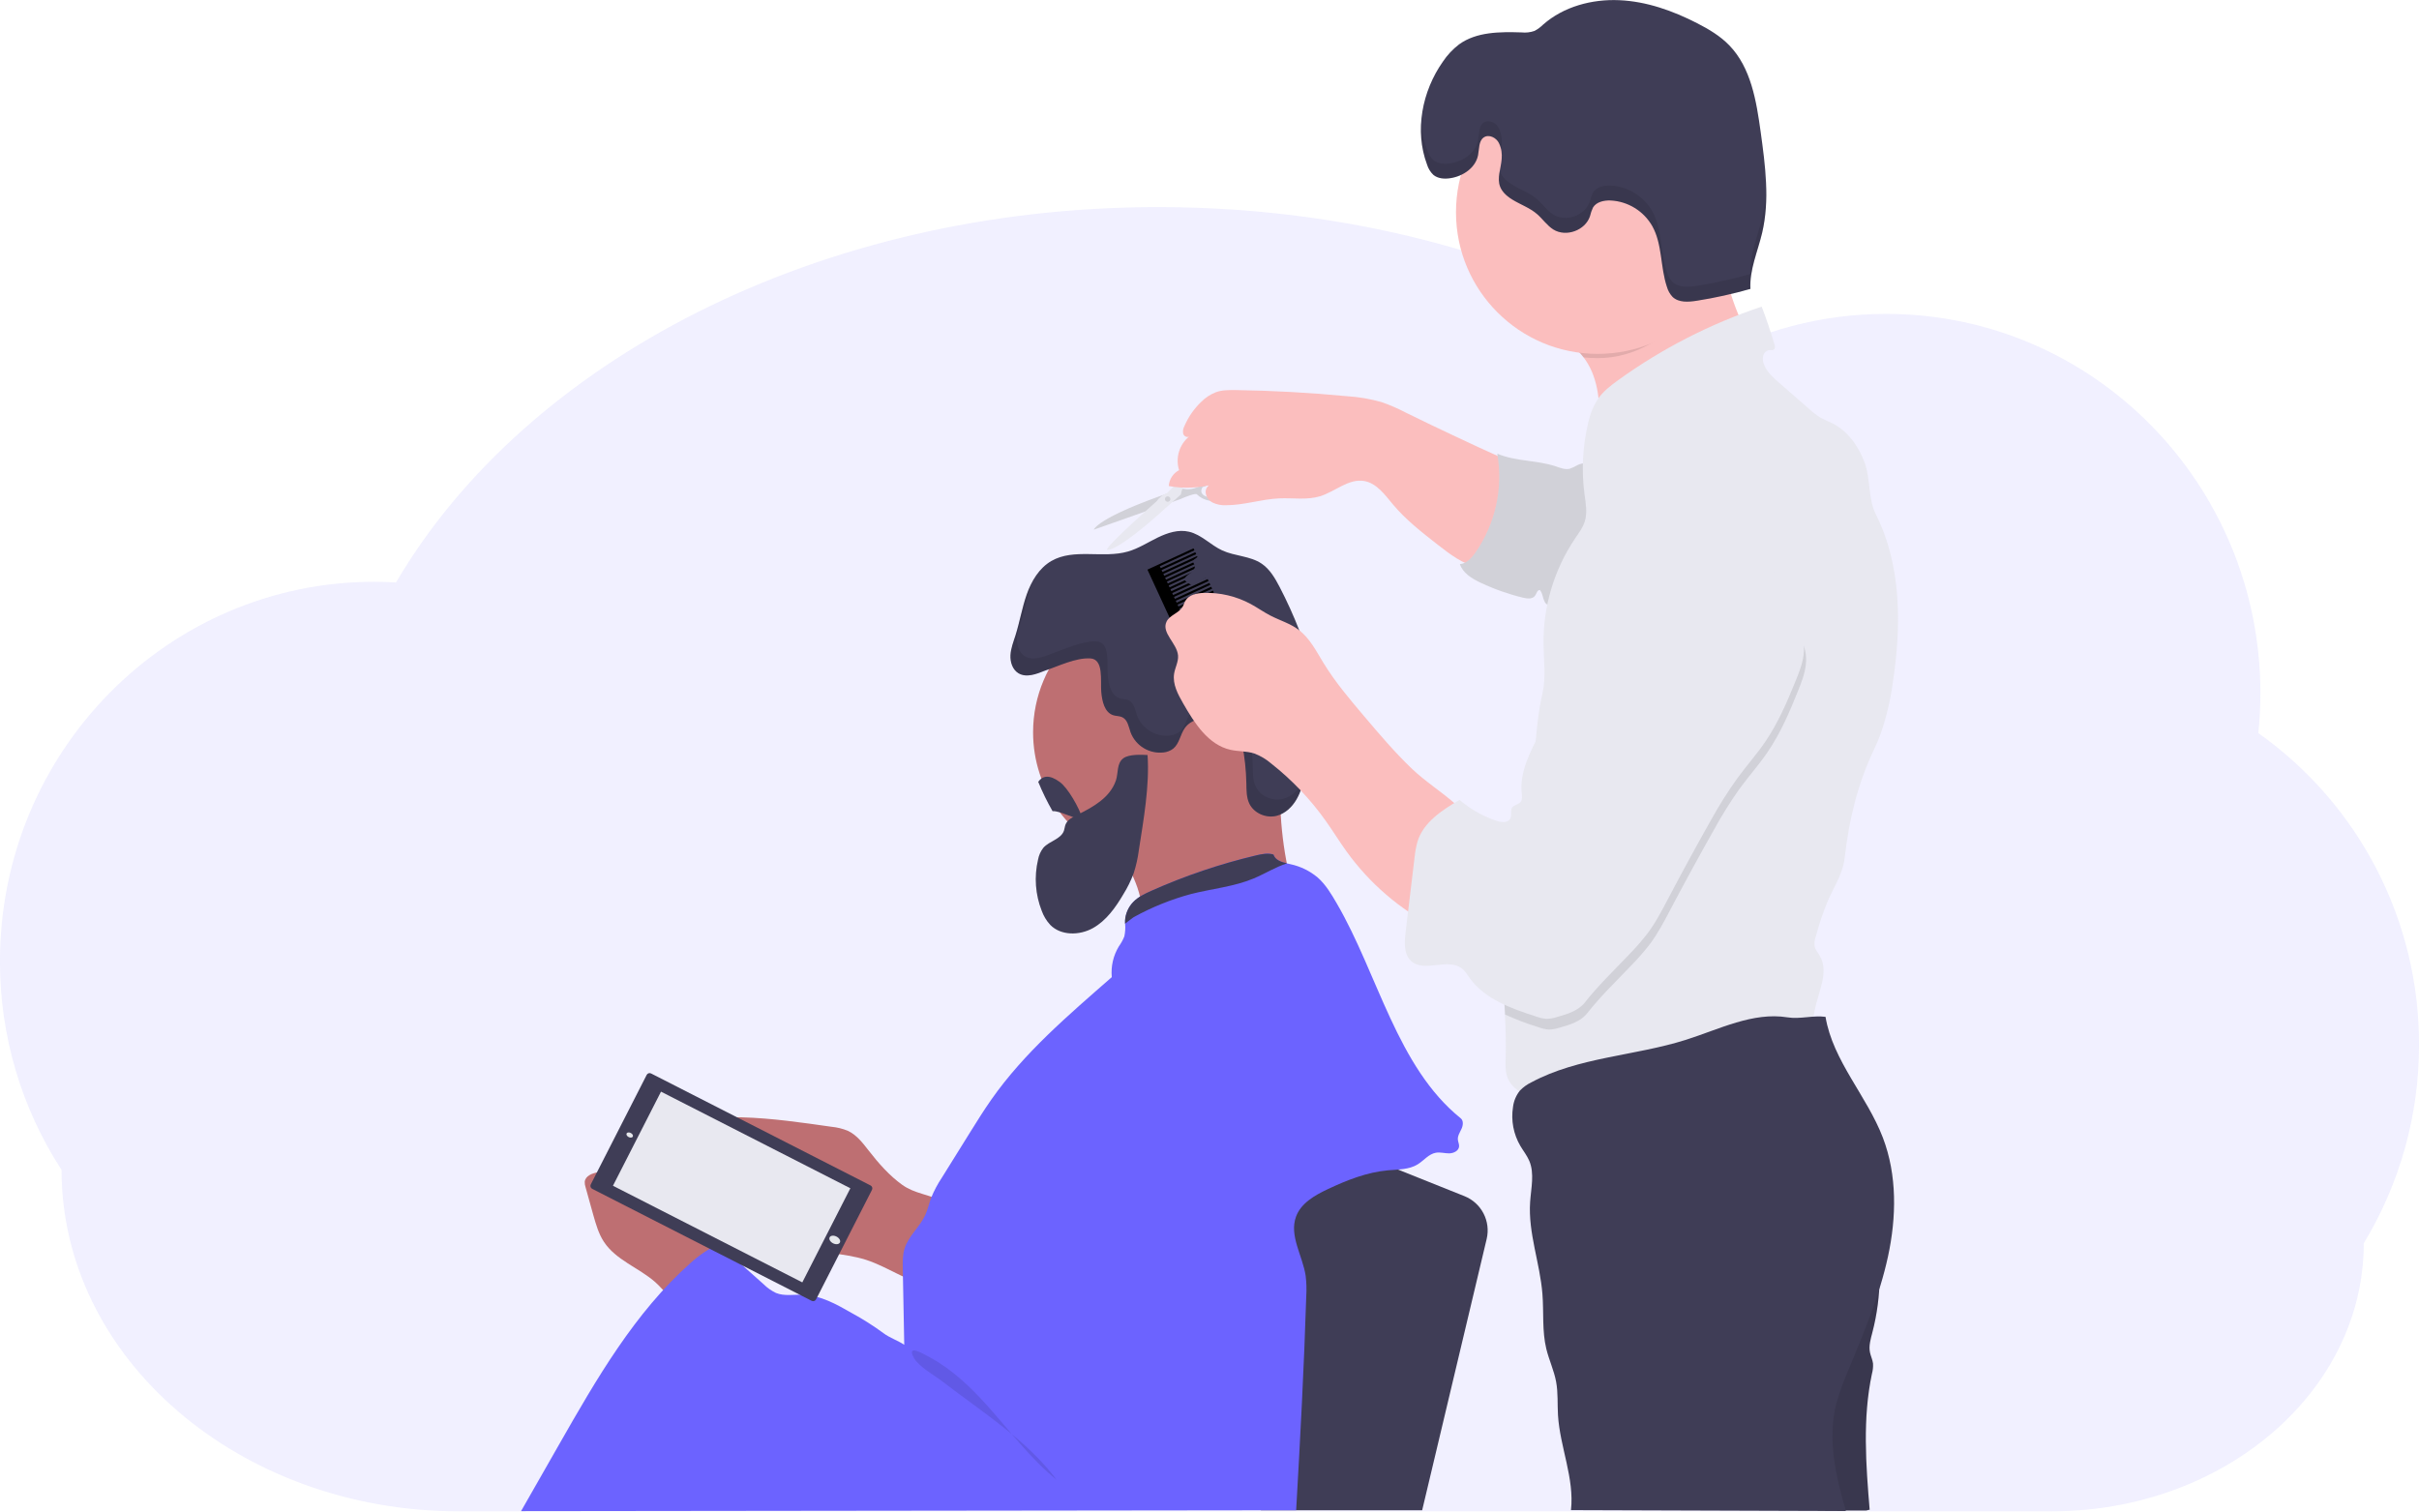
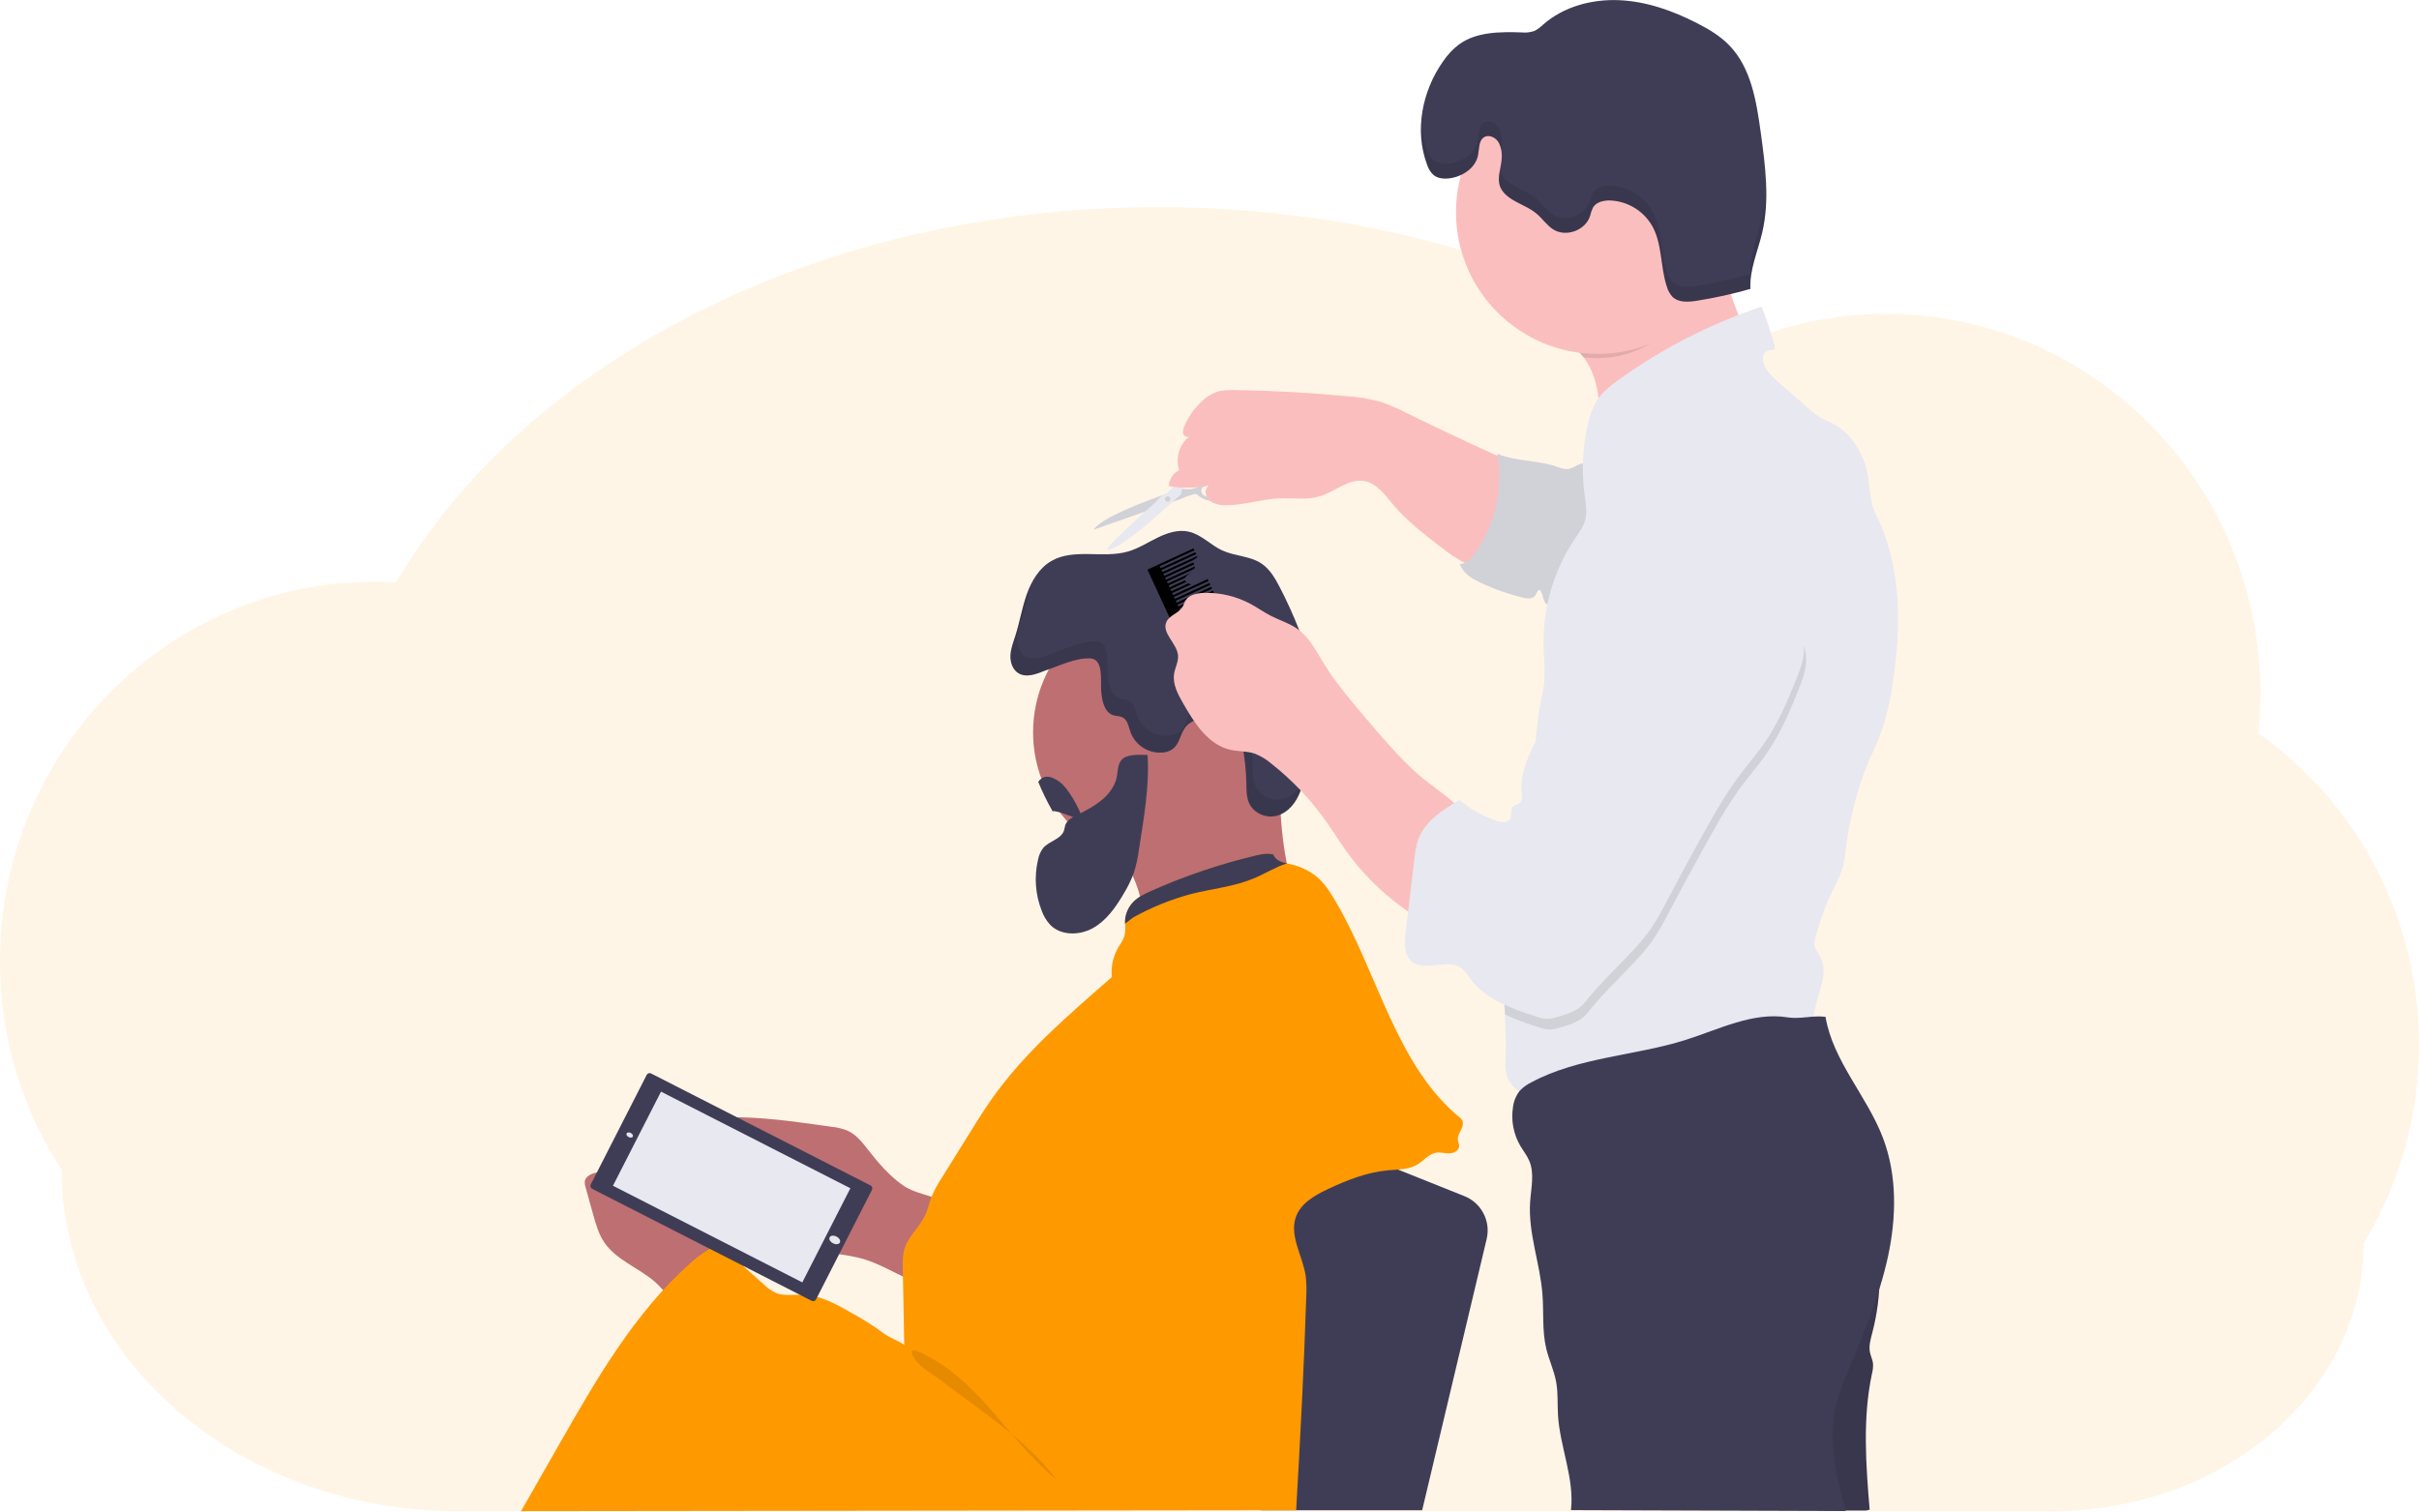
<svg xmlns="http://www.w3.org/2000/svg" id="barber-svg-id" data-name="Layer 1" width="1144" height="714.9" viewBox="0 0 1144 714.9">
-   <path d="M1172,586.79a180,180,0,0,0-76-147.42,184.71,184.71,0,0,0,1-18.77c0-99.14-79.24-179.51-177-179.51a174.28,174.28,0,0,0-85.91,22.54c-69.19-45.52-159.52-73.07-258.34-73.07-160.79,0-299.1,72.95-360.46,177.55-3.41-.2-6.84-.31-10.3-.31-97.74,0-177,80.37-177,179.51A180.53,180.53,0,0,0,57.12,646h0c0,89.2,84.19,161.5,188,161.5H998.24c81.54,0,147.64-56.77,147.64-126.81h0A180.52,180.52,0,0,0,1172,586.79Z" transform="translate(-28 -92.59)" fill="#6c63ff" opacity="0.1" />
+   <path d="M1172,586.79a180,180,0,0,0-76-147.42,184.71,184.71,0,0,0,1-18.77c0-99.14-79.24-179.51-177-179.51a174.28,174.28,0,0,0-85.91,22.54c-69.19-45.52-159.52-73.07-258.34-73.07-160.79,0-299.1,72.95-360.46,177.55-3.41-.2-6.84-.31-10.3-.31-97.74,0-177,80.37-177,179.51A180.53,180.53,0,0,0,57.12,646h0c0,89.2,84.19,161.5,188,161.5H998.24c81.54,0,147.64-56.77,147.64-126.81h0A180.52,180.52,0,0,0,1172,586.79Z" transform="translate(-28 -92.59)" fill="#ff9900" opacity="0.1" />
  <path d="M856.58,256.72c-7.54,3.18-15.1,6.37-22.12,10.57-3.19,1.9-6.25,4-9.53,5.73-3.53,1.88-7.28,3.3-11,4.82a245.21,245.21,0,0,0-29.84,14.62c.83-10.75-.74-22.43-7.17-30.81a27,27,0,0,0-3.14-3.46c-4.55-4.22-11-5.31-15.47-9,2.72-4.78,8.76-9.12,12.87-12.77q6.66-5.89,13.82-11.17a196.76,196.76,0,0,1,30.35-18.43c6.76-3.31,13.82-6.27,21.28-7.28a4.62,4.62,0,0,1,2.81.25c1.16.64,1.58,2.08,1.86,3.37,1.39,6.45,2.1,13.07,3.26,19.57a83.48,83.48,0,0,0,2.31,9.89,120.66,120.66,0,0,0,4.31,11.31Q853.89,250.32,856.58,256.72Z" transform="translate(-28 -92.59)" fill="#fbbebe" />
  <path d="M642.57,439A63,63,0,0,1,528.8,476.29,62.84,62.84,0,0,1,516.57,439a63,63,0,0,1,126,0Z" transform="translate(-28 -92.59)" fill="#be6f72" />
  <path d="M557,494.52c3.37,5.81,6.77,11.67,8.93,18s3,13.34,1.22,19.81c21.46-11.3,47-10.39,70.62-16.11a2.54,2.54,0,0,0,1.63-.86,2.59,2.59,0,0,0,0-2.08,172.89,172.89,0,0,1-5.63-56.2l-12.33,7.29a157.84,157.84,0,0,1-16.75,9c-8.15,3.57-16.8,5.73-25.31,8.23-6.74,2-20.12,4.59-24.36,10.48A11.9,11.9,0,0,1,557,494.52Z" transform="translate(-28 -92.59)" fill="#be6f72" />
  <path d="M522.29,409.8c-4.1,1.65-8.92,3.55-12.69,1.24-2.77-1.71-3.91-5.26-3.74-8.51s1.41-6.33,2.39-9.43c2-6.37,3.08-13,5.31-19.34s5.87-12.45,11.65-15.8c10.64-6.16,24.41-1.07,36.22-4.48,5-1.43,9.35-4.31,14-6.57s9.88-4,14.9-2.79c5.88,1.37,10.22,6.32,15.7,8.84,6,2.76,13.18,2.57,18.64,6.26,3.87,2.62,6.31,6.85,8.48,11a208.81,208.81,0,0,1,16.35,41.9,63.54,63.54,0,0,1,2.67,16c.05,6.94-1.83,13.74-3.69,20.44l-3,10.6c-1.11,4-2.25,8-4.35,11.62s-5.34,6.67-9.35,7.72c-5,1.29-10.82-1.21-13-5.89-1.34-2.9-1.28-6.22-1.35-9.41a104.74,104.74,0,0,0-2-18.6c-.62-3.07-1.45-6.26-3.54-8.58-2.7-3-7-4-11-4.07-4.68-.06-9.81,1.21-12.54,5-2.19,3.06-2.57,7.36-5.48,9.75a9.07,9.07,0,0,1-4.45,1.81,14.87,14.87,0,0,1-15.73-9.45c-.92-2.64-1.37-5.92-3.87-7.16-1.3-.65-2.85-.53-4.24-.95-4.26-1.29-5.38-6.69-5.77-11.12-.45-5.19,1.28-15.44-5.17-15.79C536.69,403.66,528.68,407.67,522.29,409.8Z" transform="translate(-28 -92.59)" fill="#3f3d56" />
  <path d="M537.4,478.09c-2.22,1.07-4.65,2.32-5.52,4.62-.34.9-.4,1.89-.71,2.81-1.41,4.07-6.91,4.87-9.75,8.11a12.77,12.77,0,0,0-2.51,5.61,40.68,40.68,0,0,0,1.76,24.24,19.56,19.56,0,0,0,4,6.6c5.08,5.18,13.84,5.08,20.17,1.55s10.7-9.72,14.41-16a55.68,55.68,0,0,0,4.91-10,61,61,0,0,0,2.43-10.89c2.22-14.41,5.12-30.39,4.12-45-3-.19-8.73-.4-11.38,1.48-3.32,2.36-2.4,7.12-3.6,10.57C552.89,470.09,544.65,474.47,537.4,478.09Z" transform="translate(-28 -92.59)" fill="#3f3d56" />
  <path d="M540,480c-3.75.23-10.47-3.92-14.23-3.71A117.11,117.11,0,0,1,519,462.43c2-2.87,5.22-3.57,10.09,0C533,465.18,538.4,474.69,540,480Z" transform="translate(-28 -92.59)" fill="#3f3d56" />
  <path d="M596.53,322c-4.07,2.15-6.59,2.25-8.6,1.82s-6,1.57-6,1.57c-35.25,12.06-36.64,17.75-36.64,17.75l40.81-14.41c7.85-3.44,8-2.23,8-2.23,6,5.64,13.64,1.82,13.64,1.82s10.57-5,7.46-9.81S600.61,319.89,596.53,322Zm17-.9s-3,8-13.79,6.7c0,0-5.3-.78-3.06-4.73,0,0,11-4.62,13.91-4.29S613.5,321.14,613.5,321.14Z" transform="translate(-28 -92.59)" fill="#e8e8f0" />
  <path d="M596.53,322c-4.07,2.15-6.59,2.25-8.6,1.82s-6,1.57-6,1.57c-35.25,12.06-36.64,17.75-36.64,17.75l40.81-14.41c7.85-3.44,8-2.23,8-2.23,6,5.64,13.64,1.82,13.64,1.82s10.57-5,7.46-9.81S600.61,319.89,596.53,322Zm17-.9s-3,8-13.79,6.7c0,0-5.3-.78-3.06-4.73,0,0,11-4.62,13.91-4.29S613.5,321.14,613.5,321.14Z" transform="translate(-28 -92.59)" opacity="0.1" />
  <path d="M598.77,299.7c-6.1.2-7.37,4.76-7.37,4.76a8.79,8.79,0,0,0-.57,10.53L580,325.76a10.89,10.89,0,0,0-5.06,4s-23.78,21-23.43,22.91c0,0,3.88,2,28.49-20.43l6.46-5.72s1.43-10.69,11.52-12.72c0,0,1,.44,1.53-1.94a11.34,11.34,0,0,1,2.23-3.07C603.08,307.55,604.87,299.49,598.77,299.7Zm1.71,7.23s-3.27,8.44-7.93,6-.13-8.07-.13-8.07C600.5,297,600.48,306.93,600.48,306.93Z" transform="translate(-28 -92.59)" fill="#e8e8f0" />
  <circle cx="552.21" cy="236.08" r="1.29" opacity="0.1" />
  <path d="M693.06,287.88a85.16,85.16,0,0,0-11.69-5.08A77.82,77.82,0,0,0,665,280q-26.26-2.5-52.68-2.9c-3.11,0-6.29-.07-9.24,1a19.71,19.71,0,0,0-7,4.59,34.85,34.85,0,0,0-8,11.58,5.14,5.14,0,0,0-.5,3.58c.4,1.16,2,1.93,2.91,1.11A14.91,14.91,0,0,0,585.61,315a9.11,9.11,0,0,0-4.87,7.5,47.69,47.69,0,0,0,21.86-1.06c-2.12-.54-4.31,1.45-4.44,3.63a5.94,5.94,0,0,0,3.31,5.25,13.29,13.29,0,0,0,6.36,1.26c8.47,0,16.71-2.87,25.16-3.24,6.46-.29,13.12.88,19.29-1,7.16-2.22,13.55-8.51,20.93-7.2,5.89,1.05,9.73,6.52,13.57,11.1,6.14,7.31,13.73,13.23,21.26,19.1,5.8,4.52,11.86,9.16,19.05,10.69a10.58,10.58,0,0,0,6.52-.31,11.13,11.13,0,0,0,4.24-4c7.75-11,7.76-24.85,7.31-37.74-.23-6.59-1.67-7.48-7.77-10.21Q726.77,304,716.23,299,704.59,293.56,693.06,287.88Z" transform="translate(-28 -92.59)" fill="#fbbebe" />
  <path d="M774.11,312.56a21.09,21.09,0,0,1-3.76,1.77c-2.19.52-4.42-.41-6.55-1.13-9-3-19-2.29-27.7-6a63,63,0,0,1-10.39,46.85c-1.8,2.56-4.17,5.18-7.29,5.38,1.39,4.27,5.67,6.85,9.73,8.77a104.46,104.46,0,0,0,20.24,7.14c2,.47,4.44.7,5.6-1,.7-1,1-2.71,2.23-2.65,1.88,2,1.26,6.1,3.86,7a5,5,0,0,0,2.47,0l5.8-1a10.63,10.63,0,0,0,4.88-1.68,9.56,9.56,0,0,0,2.23-2.84c6.5-11.07,9-23.88,10-36.53.49-6.28,1.1-12.94.67-19.24C785.73,312,778.81,310.37,774.11,312.56Z" transform="translate(-28 -92.59)" fill="#e8e8f0" />
  <path d="M774.11,312.56a21.09,21.09,0,0,1-3.76,1.77c-2.19.52-4.42-.41-6.55-1.13-9-3-19-2.29-27.7-6a63,63,0,0,1-10.39,46.85c-1.8,2.56-4.17,5.18-7.29,5.38,1.39,4.27,5.67,6.85,9.73,8.77a104.46,104.46,0,0,0,20.24,7.14c2,.47,4.44.7,5.6-1,.7-1,1-2.71,2.23-2.65,1.88,2,1.26,6.1,3.86,7a5,5,0,0,0,2.47,0l5.8-1a10.63,10.63,0,0,0,4.88-1.68,9.56,9.56,0,0,0,2.23-2.84c6.5-11.07,9-23.88,10-36.53.49-6.28,1.1-12.94.67-19.24C785.73,312,778.81,310.37,774.11,312.56Z" transform="translate(-28 -92.59)" opacity="0.1" />
  <path d="M438.88,636.93c-2.85-3.66-5.78-7.54-10-9.47a27.38,27.38,0,0,0-7.6-1.86c-14.07-2-28.17-4.08-42.37-4.47-4.64-.13-9.62,0-13.4,2.71-4.33,3.09-6,8.78-6.24,14.09a39.74,39.74,0,0,0,15.32,33c8.5,6.48,19.24,9.19,29.72,11.33,5.51,1.13,11.05,2.14,16.61,3s11.22,1.54,16.59,3.26c11.48,3.68,21.61,12,33.65,12.69a2.65,2.65,0,0,0,1.65-.28,2.8,2.8,0,0,0,1-1.7c2.65-9.35,11.84-31.74,0-38.28-6.19-3.41-13.06-3.56-19.12-7.89S443.48,642.84,438.88,636.93Z" transform="translate(-28 -92.59)" fill="#be6f72" />
  <path d="M337.79,699c-7.79-6.78-18.54-10.37-24.2-19-2.49-3.8-3.75-8.26-5-12.64l-3.68-13.22a6.89,6.89,0,0,1-.38-2.53c.28-2.76,3.53-4.07,6.27-4.5,14-2.18,28.58,3.46,39.06,13s17.21,22.7,21.16,36.34a3.41,3.41,0,0,1,.12,2.18,3.36,3.36,0,0,1-1.54,1.46c-5.06,3-11.86,7.37-17.77,8.29S342,702.62,337.79,699Z" transform="translate(-28 -92.59)" fill="#be6f72" />
  <path d="M679.57,642l41,16.41a17.47,17.47,0,0,1,10.51,20.26L700.57,807H624.29l13.28-146S666.57,637,679.57,642Z" transform="translate(-28 -92.59)" fill="#3f3d56" />
-   <path d="M719.17,626.6c-.76,1.66-1.88,3.3-1.71,5.11.1,1.08.66,2.1.58,3.17-.16,2.1-2.59,3.27-4.69,3.29s-4.21-.66-6.28-.3c-3.4.58-5.7,3.71-8.64,5.52-4.1,2.52-9.22,2.37-14,2.8-10,.9-19.46,4.65-28.51,8.92-6.15,2.9-12.68,6.62-15,13-3.33,9,3.13,18.48,4.56,28a53.73,53.73,0,0,1,.28,9.66c-1.05,33.62-2.86,67.63-4.78,101.21l-366.56.43,18.05-31.63c17.6-30.85,35.67-62.28,62.22-85.87a55.9,55.9,0,0,1,13.14-8.84l21.29,19a21.42,21.42,0,0,0,5.85,4.13c4,1.63,8.48.7,12.77.84,8.25.27,15.79,4.48,22.95,8.59a131.73,131.73,0,0,1,15.12,9.59c2.82,2.16,6.89,3.51,9.83,5.5l-.69-35.9c-.07-3.24-.12-6.56.85-9.65,1.88-6,7.25-10.24,9.83-15.95,1.17-2.57,1.74-5.37,2.72-8a54.5,54.5,0,0,1,5.14-9.65l13.27-21.32c3.28-5.26,6.55-10.52,10.11-15.59,15.57-22.21,36.53-40,56.92-57.85a23.82,23.82,0,0,1,3.35-14.56,22.37,22.37,0,0,0,2.58-4.69,19.56,19.56,0,0,0,.37-6c0-.51,0-1,0-1.54a13.94,13.94,0,0,1,3.86-8.72c2.34-2.43,5.47-3.91,8.55-5.29A279.3,279.3,0,0,1,622,497.23c2.71-.64,5.58-1.24,8.25-.43.81,2.61,3.57,3.53,6.33,4.19l1.77.41a29.64,29.64,0,0,1,12.74,6.22c3.87,3.38,6.53,7.9,9.12,12.35,19.47,33.43,28.44,77.29,58.56,101.58C720.23,622.7,719.93,625,719.17,626.6Z" transform="translate(-28 -92.59)" fill="#6c63ff" />
+   <path d="M719.17,626.6c-.76,1.66-1.88,3.3-1.71,5.11.1,1.08.66,2.1.58,3.17-.16,2.1-2.59,3.27-4.69,3.29s-4.21-.66-6.28-.3c-3.4.58-5.7,3.71-8.64,5.52-4.1,2.52-9.22,2.37-14,2.8-10,.9-19.46,4.65-28.51,8.92-6.15,2.9-12.68,6.62-15,13-3.33,9,3.13,18.48,4.56,28a53.73,53.73,0,0,1,.28,9.66c-1.05,33.62-2.86,67.63-4.78,101.21l-366.56.43,18.05-31.63c17.6-30.85,35.67-62.28,62.22-85.87a55.9,55.9,0,0,1,13.14-8.84l21.29,19a21.42,21.42,0,0,0,5.85,4.13c4,1.63,8.48.7,12.77.84,8.25.27,15.79,4.48,22.95,8.59a131.73,131.73,0,0,1,15.12,9.59c2.82,2.16,6.89,3.51,9.83,5.5l-.69-35.9c-.07-3.24-.12-6.56.85-9.65,1.88-6,7.25-10.24,9.83-15.95,1.17-2.57,1.74-5.37,2.72-8a54.5,54.5,0,0,1,5.14-9.65l13.27-21.32c3.28-5.26,6.55-10.52,10.11-15.59,15.57-22.21,36.53-40,56.92-57.85a23.82,23.82,0,0,1,3.35-14.56,22.37,22.37,0,0,0,2.58-4.69,19.56,19.56,0,0,0,.37-6c0-.51,0-1,0-1.54a13.94,13.94,0,0,1,3.86-8.72c2.34-2.43,5.47-3.91,8.55-5.29A279.3,279.3,0,0,1,622,497.23c2.71-.64,5.58-1.24,8.25-.43.81,2.61,3.57,3.53,6.33,4.19l1.77.41a29.64,29.64,0,0,1,12.74,6.22c3.87,3.38,6.53,7.9,9.12,12.35,19.47,33.43,28.44,77.29,58.56,101.58C720.23,622.7,719.93,625,719.17,626.6Z" transform="translate(-28 -92.59)" fill="#ff9900" />
  <path d="M842,216c-10.54,23.17-31.31,46-58.43,46a66,66,0,0,1-6.63-.33,27,27,0,0,0-3.14-3.46c-4.55-4.22-11-5.31-15.47-9,2.72-4.78,8.76-9.12,12.87-12.77q6.66-5.89,13.82-11.17a196.76,196.76,0,0,1,30.35-18.43c6.76-3.31,13.82-6.27,21.28-7.28a4.62,4.62,0,0,1,2.81.25c1.16.64,1.58,2.08,1.86,3.37C842.71,209.58,840.84,209.5,842,216Z" transform="translate(-28 -92.59)" opacity="0.1" />
  <circle cx="755.57" cy="100.4" r="67" fill="#fbbebe" />
  <path d="M923.1,415.82a121.77,121.77,0,0,1-5.68,23.79c-1,2.81-2.23,5.55-3.5,8.25-7.45,15.79-11.54,32.86-13.49,50.22a27.77,27.77,0,0,1-.75,4.05c-1.47,5.6-4.57,10.6-6.94,15.87a129.24,129.24,0,0,0-6,17.53,9.78,9.78,0,0,0-.56,4.71c.37,1.69,1.59,3,2.45,4.53,4.44,7.65-.69,17-2.42,25.66-.59,3-.85,6.26-2.8,8.6-1.66,2-4.24,2.92-6.69,3.76a757.3,757.3,0,0,1-106.94,27.84c-5.41,1-11,1.93-16.37.93s-10.72-4.32-12.56-9.5c-1.06-3-.88-6.26-.79-9.44.2-6.68,0-13.4-.36-20.13-1.16-22.15-3.79-44.38,2-65.6,1.73-6.26,4.17-12.3,6.13-18.49,3.83-12.07,4.82-24.55,5.78-37.07.79-10.32,1.56-20.68,3.87-30.86,1.72-7.59.58-15.48.48-23.26a87.59,87.59,0,0,1,15-50c1.73-2.55,3.63-5.07,4.54-8,1.28-4.2.4-8.71-.18-13.07a91.76,91.76,0,0,1,1.74-33.31,34,34,0,0,1,4.61-11.49c2.49-3.63,6.06-6.37,9.63-8.95a253,253,0,0,1,67.83-34.75c2.23,5.64,4.37,12.23,6.08,18,.23.78.39,1.77-.25,2.27s-1.3.23-2,.25a3.6,3.6,0,0,0-3.09,2.65,6.54,6.54,0,0,0,.38,4.24c1.36,3.5,4.29,6.11,7.11,8.58L883.54,286a34.71,34.71,0,0,0,5.53,4.22c1.78,1,3.72,1.71,5.55,2.63,7.34,3.71,12.41,10.94,15.24,18.66s1.55,17,5.24,24.33C927.36,360.14,927.26,388.89,923.1,415.82Z" transform="translate(-28 -92.59)" fill="#e8e8f0" />
  <path d="M913.78,670.08a107.22,107.22,0,0,1-.31,52.85c-.81,3.09-1.76,6.29-1.12,9.42.37,1.78,1.24,3.45,1.44,5.26a15.4,15.4,0,0,1-.53,4.9c-4.44,21-2.85,42.82-1.06,64.25-.76,0-1,.35-1.8.35H891.13c-.34-5.63-7.34-9.85-10.76-14.34A37.12,37.12,0,0,1,874,761.58c3-12,11.84-21.59,16.37-33.06,5-12.62,4.57-26.91,9.88-39.39C903.3,681.92,909,676.29,913.78,670.08Z" transform="translate(-28 -92.59)" fill="#3f3d56" />
  <path d="M913.78,670.08a107.22,107.22,0,0,1-.31,52.85c-.81,3.09-1.76,6.29-1.12,9.42.37,1.78,1.24,3.45,1.44,5.26a15.4,15.4,0,0,1-.53,4.9c-4.44,21-2.85,42.82-1.06,64.25-.76,0-1,.35-1.8.35H891.13c-.34-5.63-7.34-9.85-10.76-14.34A37.12,37.12,0,0,1,874,761.58c3-12,11.84-21.59,16.37-33.06,5-12.62,4.57-26.91,9.88-39.39C903.3,681.92,909,676.29,913.78,670.08Z" transform="translate(-28 -92.59)" opacity="0.1" />
  <path d="M873.34,573.83c-16.38-2.62-32.25,5.63-48.07,10.64-24.17,7.65-50.78,8.12-73.11,20.13a18.67,18.67,0,0,0-5.34,3.86,15.29,15.29,0,0,0-3.29,7.82A27.75,27.75,0,0,0,747,634.63c1.39,2.36,3.14,4.53,4.22,7.06,2.56,6,.85,12.92.41,19.48-1,14.65,4.68,28.91,5.82,43.55.68,8.63-.21,17.45,1.82,25.87,1.27,5.28,3.66,10.26,4.65,15.6s.56,10.56.89,15.84c.93,15.13,7.82,29.83,6.14,44.9l130,.43c-4.82-16.77-8.83-34.11-4.46-51a120.23,120.23,0,0,1,5.64-15.65c7.27-17.57,14.74-35.19,18.75-53.77s4.37-38.42-2.42-56.18c-7.56-19.8-23.63-36.27-27.13-57.17C885.33,572.79,879.35,574.79,873.34,573.83Z" transform="translate(-28 -92.59)" fill="#3f3d56" />
  <path d="M736.91,160.31c-1.26-2.64-4.83-4.38-7.23-2.71S727.59,163,727,166c-1.14,5.9-7,9.92-13,10.86-2.81.45-5.94.27-8.12-1.55a11.3,11.3,0,0,1-3-4.89c-6-16-2.35-34.68,7.47-48.64A34.23,34.23,0,0,1,718,113.6c8.27-6,19.33-6,29.56-5.68a14,14,0,0,0,6.15-.71,17,17,0,0,0,4.08-3c9.69-8.52,23.08-12.1,36-11.53s25.35,5,36.83,10.89c5.49,2.81,10.87,6,15.17,10.44,10.33,10.63,12.85,26.38,14.88,41.06,2.18,15.84,4.35,32.12.68,47.69-2.08,8.82-6,17.44-5.54,26.49a213.89,213.89,0,0,1-25.28,5.59c-4,.63-8.62,1-11.55-1.83a11.44,11.44,0,0,1-2.64-4.68c-3.17-9.37-2.11-20.07-6.9-28.73a24.1,24.1,0,0,0-19.77-12.18c-3.14-.11-6.71.66-8.32,3.35a20.67,20.67,0,0,0-1.42,4.12c-2.22,6.69-11.31,10-17.3,6.27-3-1.88-5.05-5-7.76-7.34-3.44-2.95-7.85-4.47-11.71-6.85C730.3,179,741.89,170.76,736.91,160.31Z" transform="translate(-28 -92.59)" fill="#3f3d56" />
  <path d="M636.62,501c-5.47,1.75-10.45,4.92-15.77,7.15-9.37,3.91-19.67,4.82-29.5,7.32a121.18,121.18,0,0,0-27.11,10.92c-.63.34-2.61,2-4.19,3.14,0-.51,0-1,0-1.54a13.94,13.94,0,0,1,3.86-8.72c2.34-2.43,5.47-3.91,8.55-5.29A279.3,279.3,0,0,1,622,497.23c2.71-.64,5.58-1.24,8.25-.43C631.1,499.41,633.86,500.33,636.62,501Z" transform="translate(-28 -92.59)" fill="#3f3d56" />
  <path d="M494.85,757.45c10.76,12,20.41,25.1,32.93,35.22-14.45-19.19-35.18-32-53.92-46.47-3.8-2.94-11.4-7.11-13.7-11.36-3.63-6.66,4.39-1.93,7.72-.12C478.28,740.37,487,748.71,494.85,757.45Z" transform="translate(-28 -92.59)" opacity="0.1" />
  <path d="M882,407.17c-.51,4.32-2.12,8.42-3.75,12.44-4,10-8.29,19.9-14.33,28.77-4.16,6.11-9.11,11.63-13.45,17.6a202,202,0,0,0-12.24,19.73Q828,503.83,818.29,522.25c-3.09,5.88-6.16,11.81-10.15,17.12a118,118,0,0,1-9,10.24c-7,7.38-14.19,14.2-20.45,22.2-3.1,4-8.27,5.54-13.1,6.9a17.82,17.82,0,0,1-5,.9,17.26,17.26,0,0,1-5-1.11,126.72,126.72,0,0,1-15.8-6c-1.16-22.15-3.79-44.38,2-65.6,1.73-6.26,4.17-12.3,6.13-18.49,3.83-12.07,4.82-24.55,5.78-37.07,1.19-2.51,2.46-5,3.69-7.42,8.34-16.48,15.37-34.63,13.2-53a99,99,0,0,1-1.15-10,37.68,37.68,0,0,1,2.05-12.07,66.74,66.74,0,0,1,38-41,21.27,21.27,0,0,1,9-2c4,.21,7.83,2.29,11.73,1.53,13.21,5.81,23.9,15.73,31.89,27.75s8.43,28.08,17.12,39.6C881.8,398.23,882.5,402.86,882,407.17Z" transform="translate(-28 -92.59)" opacity="0.1" />
  <polygon points="564.86 260.31 564.44 259.4 548.1 266.94 545.37 268.2 542.65 269.45 565.69 319.4 568.41 318.14 571.14 316.88 587.48 309.34 587.06 308.44 570.72 315.98 570.3 315.07 586.64 307.53 586.22 306.62 569.88 314.16 569.46 313.25 585.8 305.71 585.39 304.8 569.04 312.34 568.62 311.44 584.97 303.9 584.55 302.99 568.2 310.53 567.78 309.62 584.13 302.08 583.71 301.17 567.37 308.71 566.95 307.8 583.29 300.26 582.87 299.36 566.53 306.9 566.11 305.99 582.45 298.45 582.03 297.54 565.69 305.08 565.27 304.17 581.62 296.63 581.2 295.72 564.85 303.26 564.43 302.36 580.78 294.81 580.36 293.91 564.01 301.45 563.6 300.54 579.94 293 579.52 292.09 563.18 299.63 562.76 298.72 579.1 291.18 578.68 290.27 562.34 297.81 561.92 296.91 578.26 289.37 577.85 288.46 561.5 296 561.08 295.09 577.43 287.55 577.01 286.64 560.66 294.18 560.25 293.27 576.59 285.74 576.17 284.83 559.83 292.37 559.41 291.46 575.75 283.92 575.33 283.01 558.99 290.55 558.57 289.64 574.91 282.1 574.5 281.19 558.15 288.74 557.73 287.83 574.08 280.29 573.66 279.38 557.31 286.92 556.89 286.01 573.24 278.47 572.82 277.56 556.48 285.1 556.06 284.19 572.4 276.65 571.98 275.75 555.64 283.29 555.22 282.38 571.56 274.84 571.14 273.93 554.8 281.47 554.38 280.56 570.73 273.02 570.31 272.12 553.96 279.65 553.54 278.75 569.89 271.21 569.47 270.3 553.12 277.84 552.71 276.93 569.05 269.39 568.63 268.48 552.29 276.02 551.87 275.11 568.21 267.57 567.79 266.67 551.45 274.21 551.03 273.3 567.37 265.76 566.96 264.85 550.61 272.39 550.19 271.48 566.54 263.94 566.12 263.03 549.77 270.57 549.35 269.67 565.7 262.13 565.28 261.22 548.93 268.76 548.52 267.85 564.86 260.31" />
  <path d="M644.16,462.76c-2.11,3.57-5.34,6.67-9.35,7.72-5,1.29-10.82-1.21-13-5.89-1.34-2.9-1.28-6.22-1.35-9.41a104.74,104.74,0,0,0-2-18.6c-.62-3.07-1.45-6.26-3.54-8.58-2.7-3-7-4-11-4.07-4.68-.06-9.81,1.21-12.54,5-2.19,3.06-2.57,7.36-5.48,9.75a9.07,9.07,0,0,1-4.45,1.81,14.87,14.87,0,0,1-15.73-9.45c-.92-2.64-1.37-5.92-3.87-7.16-1.3-.65-2.85-.53-4.24-.95-4.26-1.29-5.38-6.69-5.77-11.12-.45-5.19,1.28-15.44-5.17-15.79-6.9-.38-14.91,3.63-21.3,5.76-4.1,1.65-8.92,3.55-12.69,1.24-2.77-1.71-3.91-5.26-3.74-8.51s1.41-6.33,2.39-9.43c1.68-5.24,2.69-10.68,4.23-16a47.48,47.48,0,0,0-1.93,4.62c-2.22,6.31-3.26,13-5.3,19.34-1,3.1-2.22,6.18-2.39,9.43s1,6.8,3.74,8.51c3.77,2.31,8.59.41,12.69-1.24,6.39-2.13,14.4-6.14,21.3-5.76,6.45.35,4.72,10.6,5.17,15.79.39,4.43,1.51,9.83,5.77,11.12,1.39.42,2.94.3,4.24.95,2.5,1.24,3,4.52,3.87,7.16a14.87,14.87,0,0,0,15.73,9.45,9.07,9.07,0,0,0,4.45-1.81c2.91-2.39,3.29-6.69,5.48-9.75,2.73-3.81,7.86-5.08,12.54-5,4,.06,8.35,1.06,11,4.07,2.09,2.32,2.92,5.51,3.54,8.58a104.74,104.74,0,0,1,2,18.6c.07,3.19,0,6.51,1.35,9.41,2.17,4.68,8,7.18,13,5.89,4-1.05,7.24-4.15,9.35-7.72a40,40,0,0,0,3.68-9.24C644.62,461.94,644.4,462.35,644.16,462.76Z" transform="translate(-28 -92.59)" opacity="0.1" />
  <path d="M695.6,456.12c-8-7.68-15.23-16.18-22.41-24.66-6.88-8.11-13.78-16.26-19.32-25.33-3.43-5.61-6.49-11.73-11.76-15.66-4-3-8.89-4.4-13.31-6.69-3.18-1.65-6.11-3.74-9.25-5.45a44,44,0,0,0-22.34-5.27c-3.23.11-6.9.86-8.56,3.64-.57.95-.84,2.06-1.42,3-1.79,3-6.1,3.85-7.57,7-2.48,5.3,5,10.17,5.47,16,.22,2.92-1.39,5.64-1.86,8.53-.8,5,1.79,9.77,4.29,14.13,5.35,9.34,11.86,19.57,22.37,21.92,3.72.83,7.65.56,11.28,1.74a26.68,26.68,0,0,1,8,4.77A131,131,0,0,1,655.05,481c3.38,4.77,6.44,9.75,9.85,14.49a117.8,117.8,0,0,0,41.57,35.74l12.27-39c1.89-6,3.38-14.23-2-18.91C710,467.25,702.23,462.46,695.6,456.12Z" transform="translate(-28 -92.59)" fill="#fbbebe" />
  <path d="M829.17,322.42c-3.9.75-7.77-1.32-11.73-1.53a21.21,21.21,0,0,0-9,2,66.78,66.78,0,0,0-38,41A38.06,38.06,0,0,0,768.42,376c.06,3.35.76,6.65,1.15,10,2.17,18.34-4.86,36.5-13.19,53-4.61,9.11-9.81,18.72-8.72,28.87.14,1.36.36,2.89-.47,4-1,1.32-3.16,1.39-4.09,2.78s-.08,3.49-.82,5.06c-1,2.22-4.26,1.95-6.59,1.16a53,53,0,0,1-17.43-9.9c-8.31,4.85-17.2,10.63-19.93,19.85A44.05,44.05,0,0,0,697,498l-4.29,35.8c-.57,4.74-.85,10.3,2.73,13.46,6.17,5.46,17.16-1.61,23.76,3.33,1.69,1.26,2.79,3.14,4,4.85,7.21,9.89,19.62,14.24,31.26,18a17.57,17.57,0,0,0,5,1.1,17,17,0,0,0,5-.9c4.84-1.36,10-2.94,13.1-6.89,6.27-8,13.46-14.82,20.46-22.2a121.26,121.26,0,0,0,9-10.24c4-5.32,7.06-11.25,10.15-17.13q9.69-18.42,19.92-36.54A201.75,201.75,0,0,1,849.44,461c4.35-6,9.29-11.5,13.45-17.6,6-8.88,10.31-18.82,14.33-28.77,1.63-4,3.24-8.13,3.76-12.44s-.18-8.94-2.8-12.41c-8.69-11.53-9.12-27.58-17.11-39.6S842.39,328.22,829.17,322.42Z" transform="translate(-28 -92.59)" fill="#e8e8f0" />
  <path d="M593.13,357a1.89,1.89,0,0,0-.86,1.35c0,.5.41.89.63,1.34.61,1.28-.37,2.76-1.49,3.64s-2.48,1.56-3.09,2.85a1,1,0,0,0-.12.56,1.2,1.2,0,0,0,.44.66,5.45,5.45,0,0,0,2.47,1.62c1.53.32,3-.69,4.3-1.52a23.28,23.28,0,0,1,4.48-2.2,4.37,4.37,0,0,0,1.35-.67,3,3,0,0,0,.87-1.86c.34-2.51-1-4.92-2.53-7C597.74,353.32,594.7,355.65,593.13,357Z" transform="translate(-28 -92.59)" fill="#3f3d56" />
  <rect x="314.13" y="623.51" width="119.62" height="61.27" rx="1.54" transform="translate(310.2 -191.08) rotate(27.04)" fill="#3f3d56" />
  <rect x="323.8" y="629.09" width="100.54" height="49.98" transform="translate(310.19 -191.14) rotate(27.04)" fill="#e8e8f0" />
  <ellipse cx="325.81" cy="629.44" rx="1.09" ry="1.65" transform="translate(-410.95 540.95) rotate(-62.96)" fill="#e6e8ec" />
  <ellipse cx="422.77" cy="679.06" rx="1.79" ry="2.72" transform="translate(-402.25 654.38) rotate(-62.96)" fill="#e6e8ec" />
  <g opacity="0.1">
    <path d="M861.33,195.72c-2.08,8.82-6,17.44-5.54,26.49a213.89,213.89,0,0,1-25.28,5.59c-4,.63-8.62,1-11.55-1.83a11.44,11.44,0,0,1-2.64-4.68c-3.17-9.37-2.11-20.07-6.9-28.73a24.1,24.1,0,0,0-19.77-12.18c-3.14-.11-6.71.66-8.32,3.35a20.67,20.67,0,0,0-1.42,4.12c-2.22,6.69-11.31,10-17.3,6.27-3-1.88-5.05-5-7.76-7.34-3.44-2.95-7.85-4.47-11.71-6.85-3.48-2.14-5.15-4.3-5.86-6.53-.88,4.81-1.13,9.23,5.86,13.53,3.86,2.38,8.27,3.9,11.71,6.85,2.71,2.32,4.72,5.46,7.76,7.34,6,3.71,15.08.42,17.3-6.27a20.67,20.67,0,0,1,1.42-4.12c1.61-2.69,5.18-3.46,8.32-3.35a24.1,24.1,0,0,1,19.77,12.18c4.79,8.66,3.73,19.36,6.9,28.73A11.44,11.44,0,0,0,819,233c2.93,2.8,7.56,2.46,11.55,1.83a213.89,213.89,0,0,0,25.28-5.59c-.49-9.05,3.46-17.67,5.54-26.49a84,84,0,0,0,1.91-22A77.18,77.18,0,0,1,861.33,195.72Z" transform="translate(-28 -92.59)" />
    <path d="M737.88,163.11a15.63,15.63,0,0,0-1-9.8c-1.26-2.64-4.83-4.38-7.23-2.71S727.59,156,727,159c-1.14,5.9-7,9.92-13,10.86-2.81.45-5.94.27-8.12-1.55a11.3,11.3,0,0,1-3-4.89,46.46,46.46,0,0,1-2.77-12.94,47.64,47.64,0,0,0,2.77,19.94,11.3,11.3,0,0,0,3,4.89c2.18,1.82,5.31,2,8.12,1.55,5.93-.94,11.82-5,13-10.86.57-3,.18-6.63,2.66-8.35s6,.07,7.23,2.71A13.52,13.52,0,0,1,737.88,163.11Z" transform="translate(-28 -92.59)" />
  </g>
</svg>
